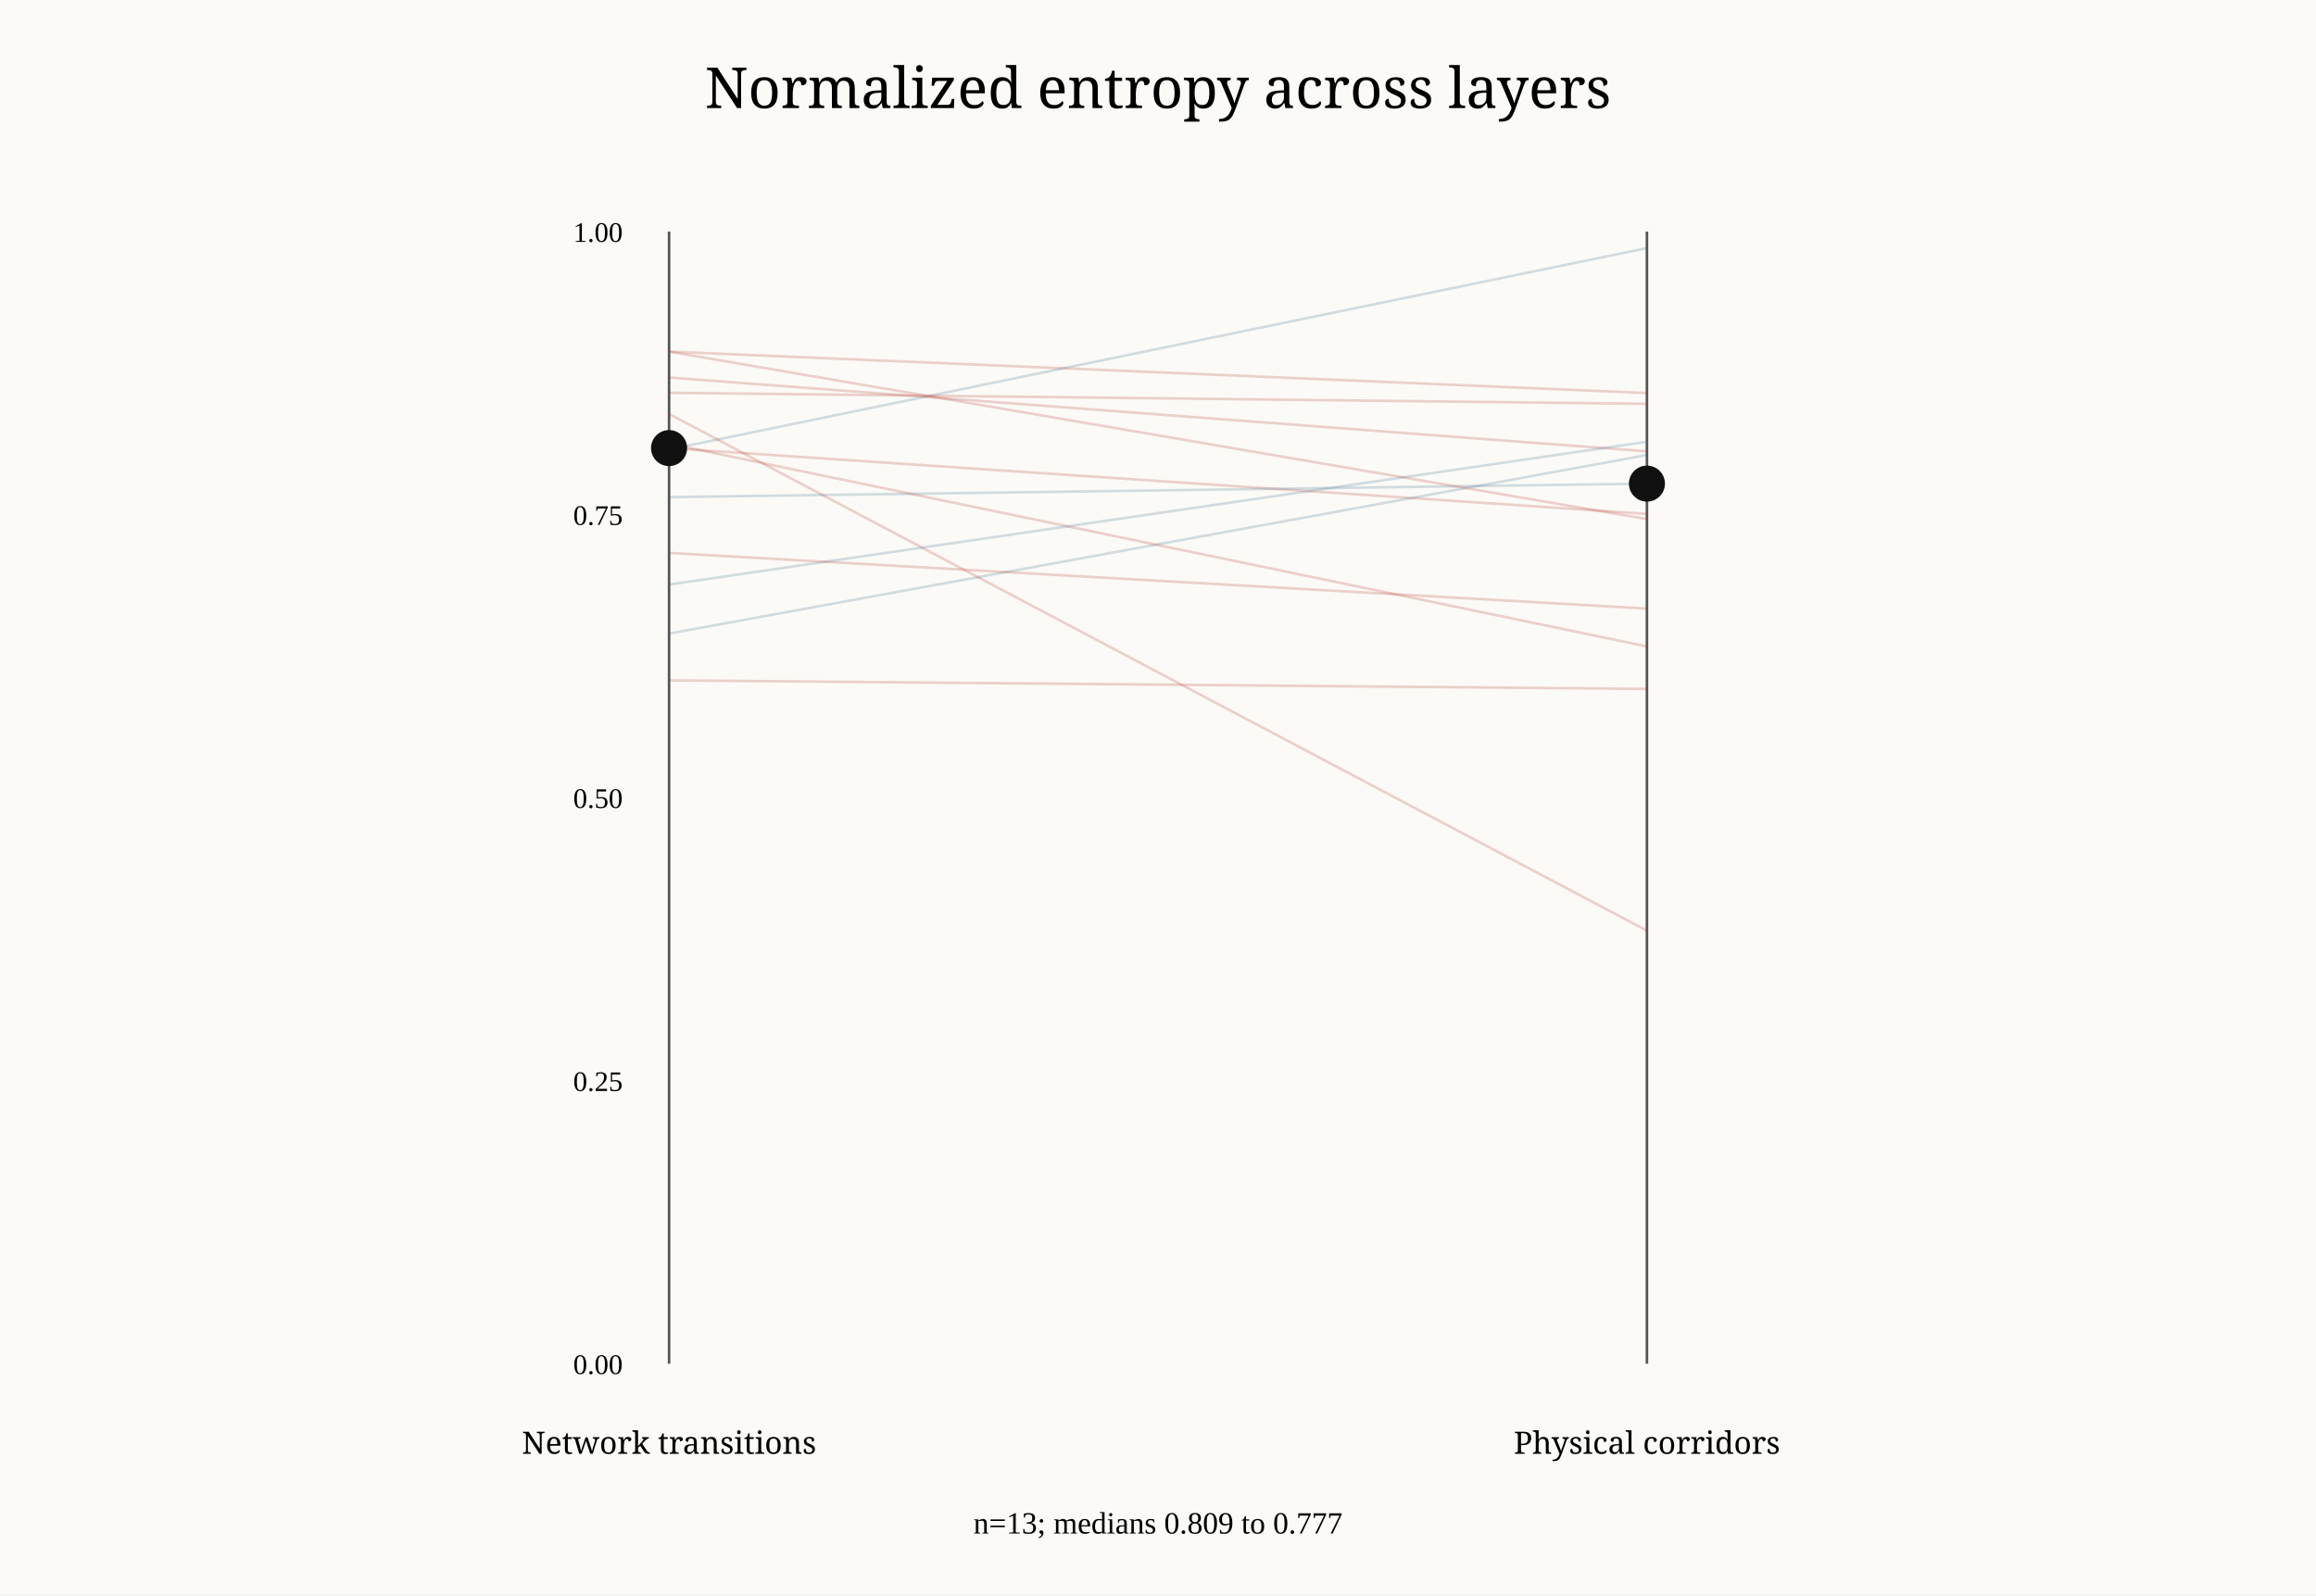
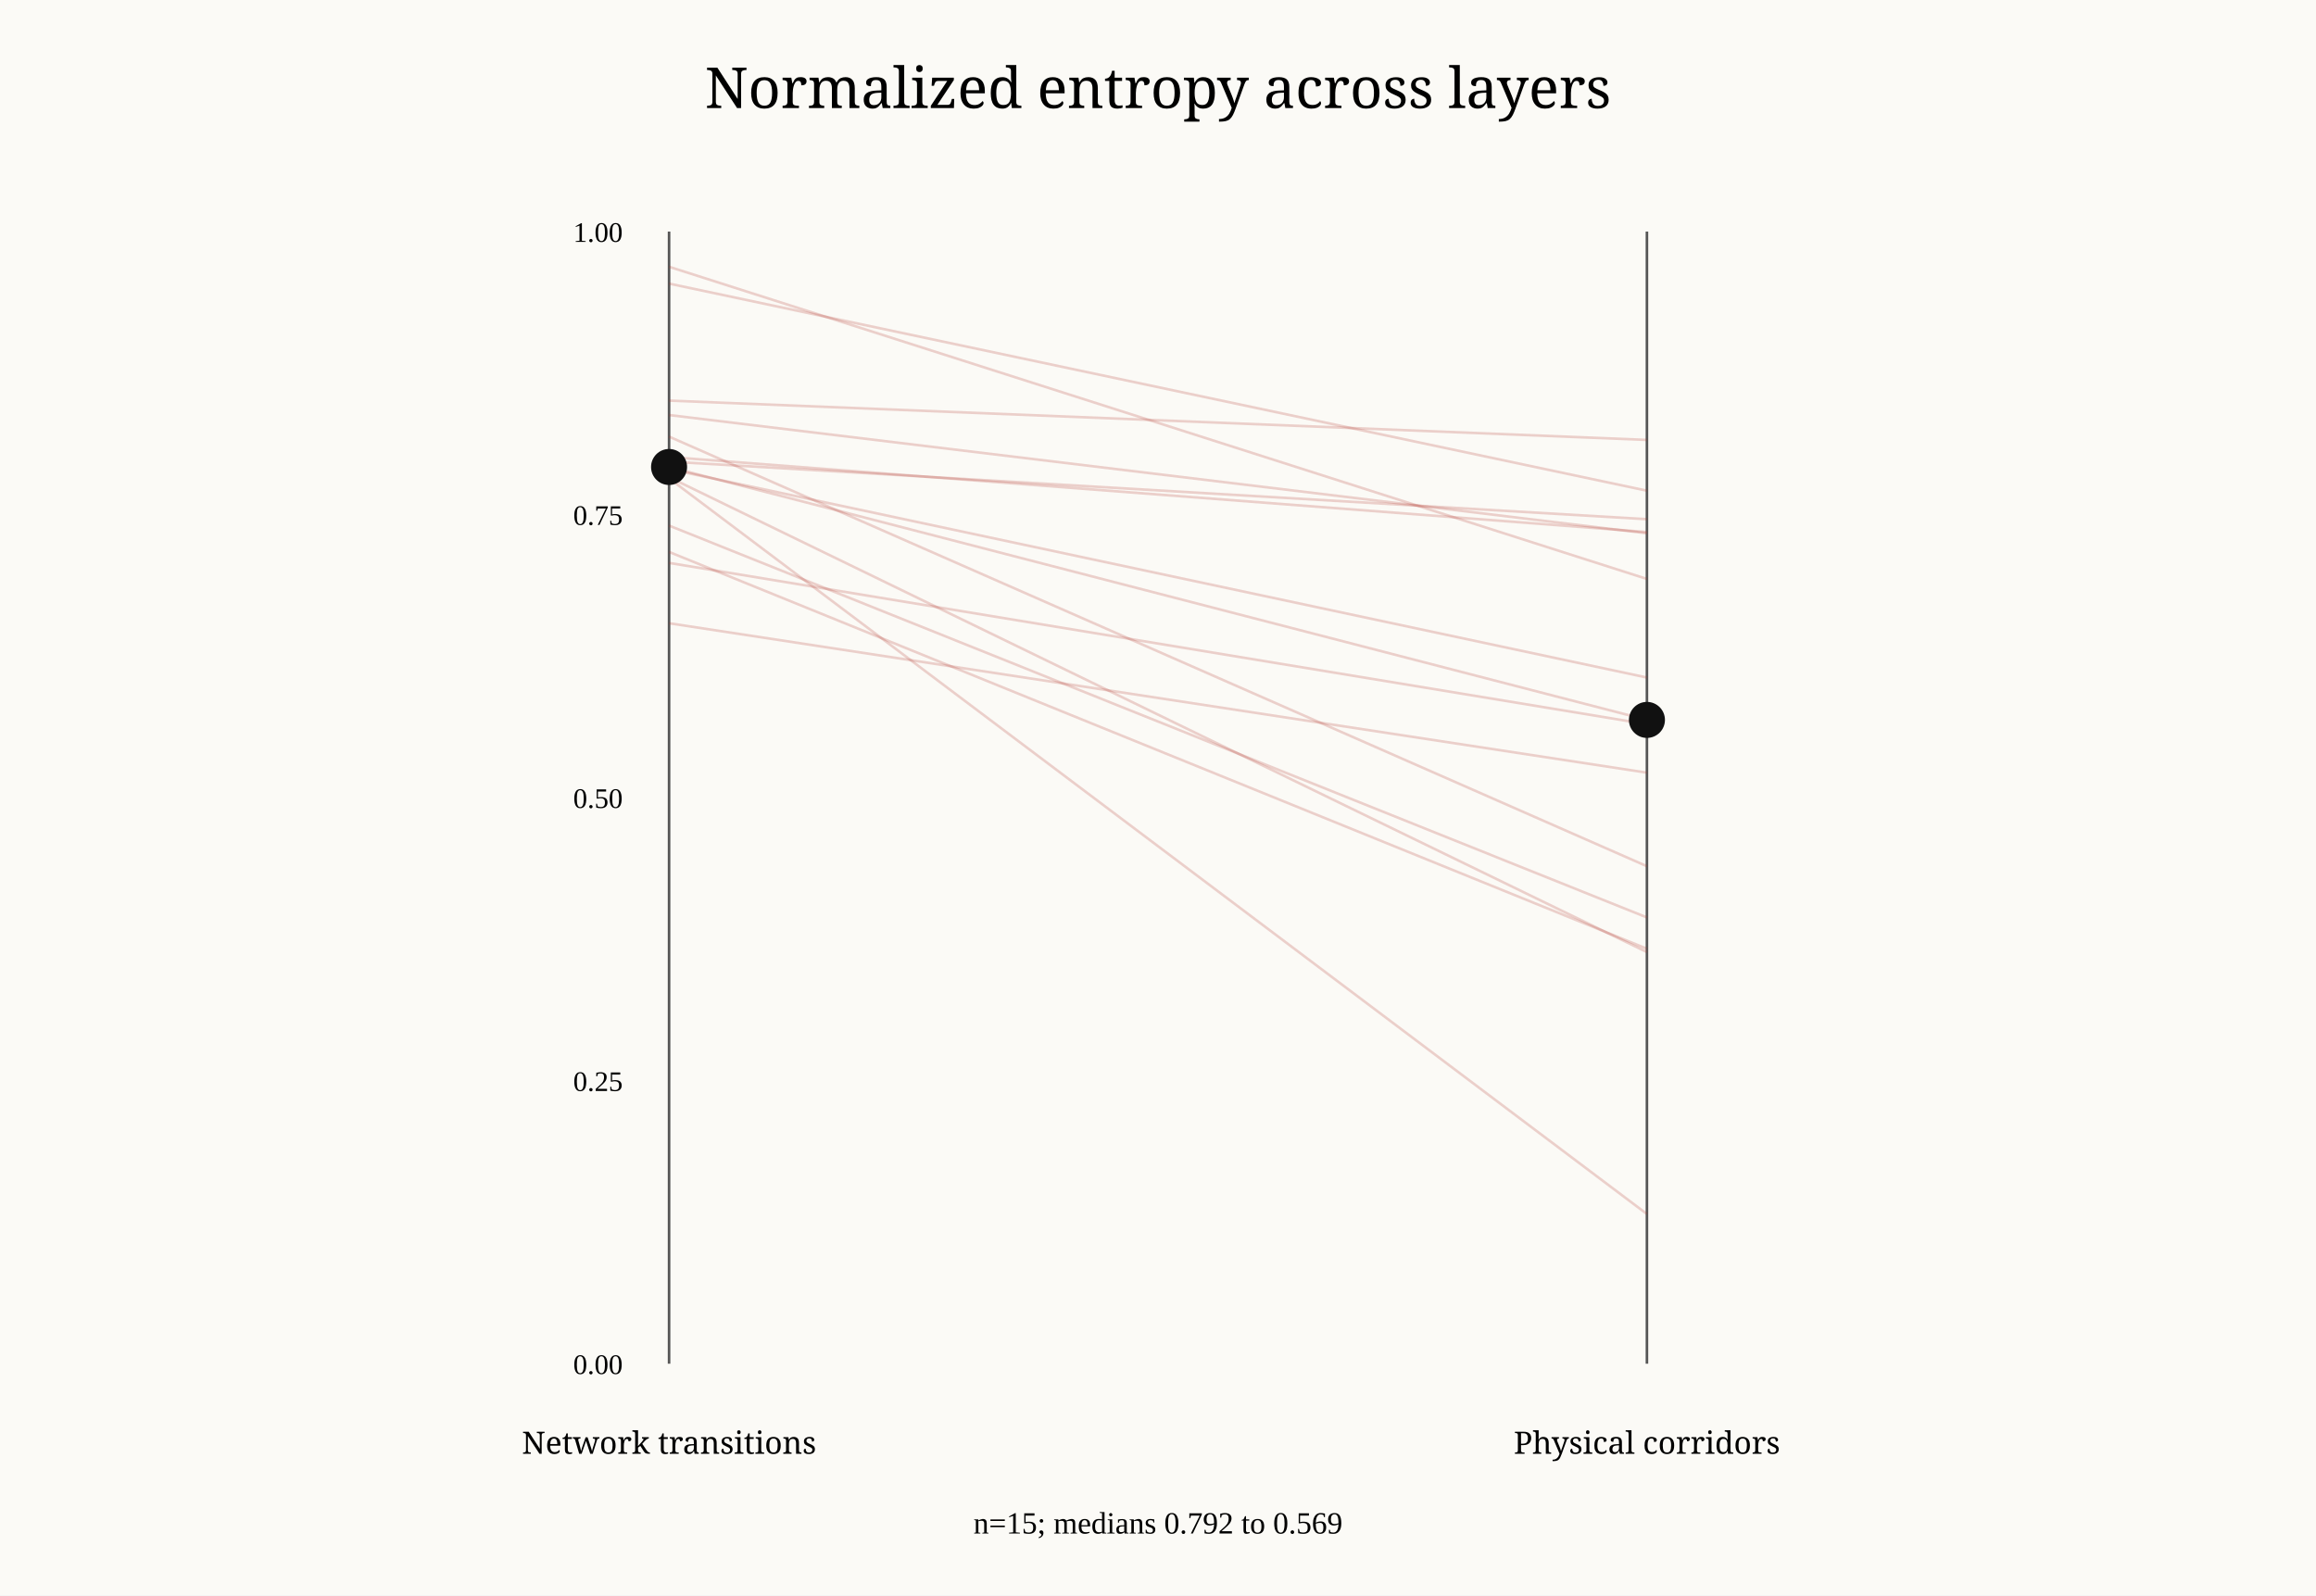
<svg xmlns="http://www.w3.org/2000/svg" width="900" height="620" viewBox="0 0 900 620">
  <rect width="100%" height="100%" fill="white" />
  <rect width="100%" height="100%" fill="#fbfaf6" />
  <text x="450" y="42" text-anchor="middle" font-size="22" font-family="Georgia">Normalized entropy across layers</text>
  <line x1="260" y1="90" x2="260" y2="530" stroke="#555" />
  <line x1="640" y1="90" x2="640" y2="530" stroke="#555" />
  <text x="260" y="565" text-anchor="middle" font-family="Georgia">Network transitions</text>
  <text x="640" y="565" text-anchor="middle" font-family="Georgia">Physical corridors</text>
  <text x="242" y="534.0" text-anchor="end" font-size="11">0.00</text>
  <text x="242" y="424.0" text-anchor="end" font-size="11">0.25</text>
  <text x="242" y="314.0" text-anchor="end" font-size="11">0.50</text>
  <text x="242" y="204.0" text-anchor="end" font-size="11">0.75</text>
  <text x="242" y="94.0" text-anchor="end" font-size="11">1.00</text>
-   <line x1="260" y1="174.15" x2="640" y2="199.73" stroke="#b23a2f" stroke-opacity="0.22" />
-   <line x1="260" y1="246.23" x2="640" y2="176.84" stroke="#3d6f8e" stroke-opacity="0.22" />
-   <line x1="260" y1="136.65" x2="640" y2="152.76" stroke="#b23a2f" stroke-opacity="0.22" />
-   <line x1="260" y1="146.72" x2="640" y2="175.42" stroke="#b23a2f" stroke-opacity="0.22" />
-   <line x1="260" y1="174.69" x2="640" y2="96.42" stroke="#3d6f8e" stroke-opacity="0.22" />
-   <line x1="260" y1="193.20" x2="640" y2="187.96" stroke="#3d6f8e" stroke-opacity="0.22" />
-   <line x1="260" y1="152.66" x2="640" y2="156.95" stroke="#b23a2f" stroke-opacity="0.22" />
-   <line x1="260" y1="160.88" x2="640" y2="361.70" stroke="#b23a2f" stroke-opacity="0.22" />
-   <line x1="260" y1="172.45" x2="640" y2="251.24" stroke="#b23a2f" stroke-opacity="0.22" />
-   <line x1="260" y1="227.19" x2="640" y2="171.67" stroke="#3d6f8e" stroke-opacity="0.22" />
-   <line x1="260" y1="136.67" x2="640" y2="201.75" stroke="#b23a2f" stroke-opacity="0.22" />
-   <line x1="260" y1="264.41" x2="640" y2="267.75" stroke="#b23a2f" stroke-opacity="0.22" />
-   <line x1="260" y1="214.89" x2="640" y2="236.54" stroke="#b23a2f" stroke-opacity="0.22" />
-   <circle cx="260" cy="174.15" r="7" fill="#111" />
-   <circle cx="640" cy="187.96" r="7" fill="#111" />
-   <text x="450" y="596" text-anchor="middle" font-size="12">n=13; medians 0.809 to 0.777</text>
+   <line x1="260" y1="204.27" x2="640" y2="356.57" stroke="#b23a2f" stroke-opacity="0.22" />
+   <line x1="260" y1="169.69" x2="640" y2="336.66" stroke="#b23a2f" stroke-opacity="0.22" />
+   <line x1="260" y1="110.22" x2="640" y2="190.71" stroke="#b23a2f" stroke-opacity="0.22" />
+   <line x1="260" y1="155.69" x2="640" y2="170.98" stroke="#b23a2f" stroke-opacity="0.22" />
+   <line x1="260" y1="103.68" x2="640" y2="225.01" stroke="#b23a2f" stroke-opacity="0.22" />
+   <line x1="260" y1="181.49" x2="640" y2="279.79" stroke="#b23a2f" stroke-opacity="0.22" />
+   <line x1="260" y1="177.61" x2="640" y2="206.79" stroke="#b23a2f" stroke-opacity="0.22" />
+   <line x1="260" y1="161.30" x2="640" y2="207.27" stroke="#b23a2f" stroke-opacity="0.22" />
+   <line x1="260" y1="185.45" x2="640" y2="370.03" stroke="#b23a2f" stroke-opacity="0.22" />
+   <line x1="260" y1="179.40" x2="640" y2="201.79" stroke="#b23a2f" stroke-opacity="0.22" />
+   <line x1="260" y1="214.51" x2="640" y2="368.74" stroke="#b23a2f" stroke-opacity="0.22" />
+   <line x1="260" y1="242.22" x2="640" y2="300.30" stroke="#b23a2f" stroke-opacity="0.22" />
+   <line x1="260" y1="185.92" x2="640" y2="471.82" stroke="#b23a2f" stroke-opacity="0.22" />
+   <line x1="260" y1="182.32" x2="640" y2="263.33" stroke="#b23a2f" stroke-opacity="0.22" />
+   <line x1="260" y1="218.77" x2="640" y2="281.47" stroke="#b23a2f" stroke-opacity="0.22" />
+   <circle cx="260" cy="181.49" r="7" fill="#111" />
+   <circle cx="640" cy="279.79" r="7" fill="#111" />
+   <text x="450" y="596" text-anchor="middle" font-size="12">n=15; medians 0.792 to 0.569</text>
</svg>
